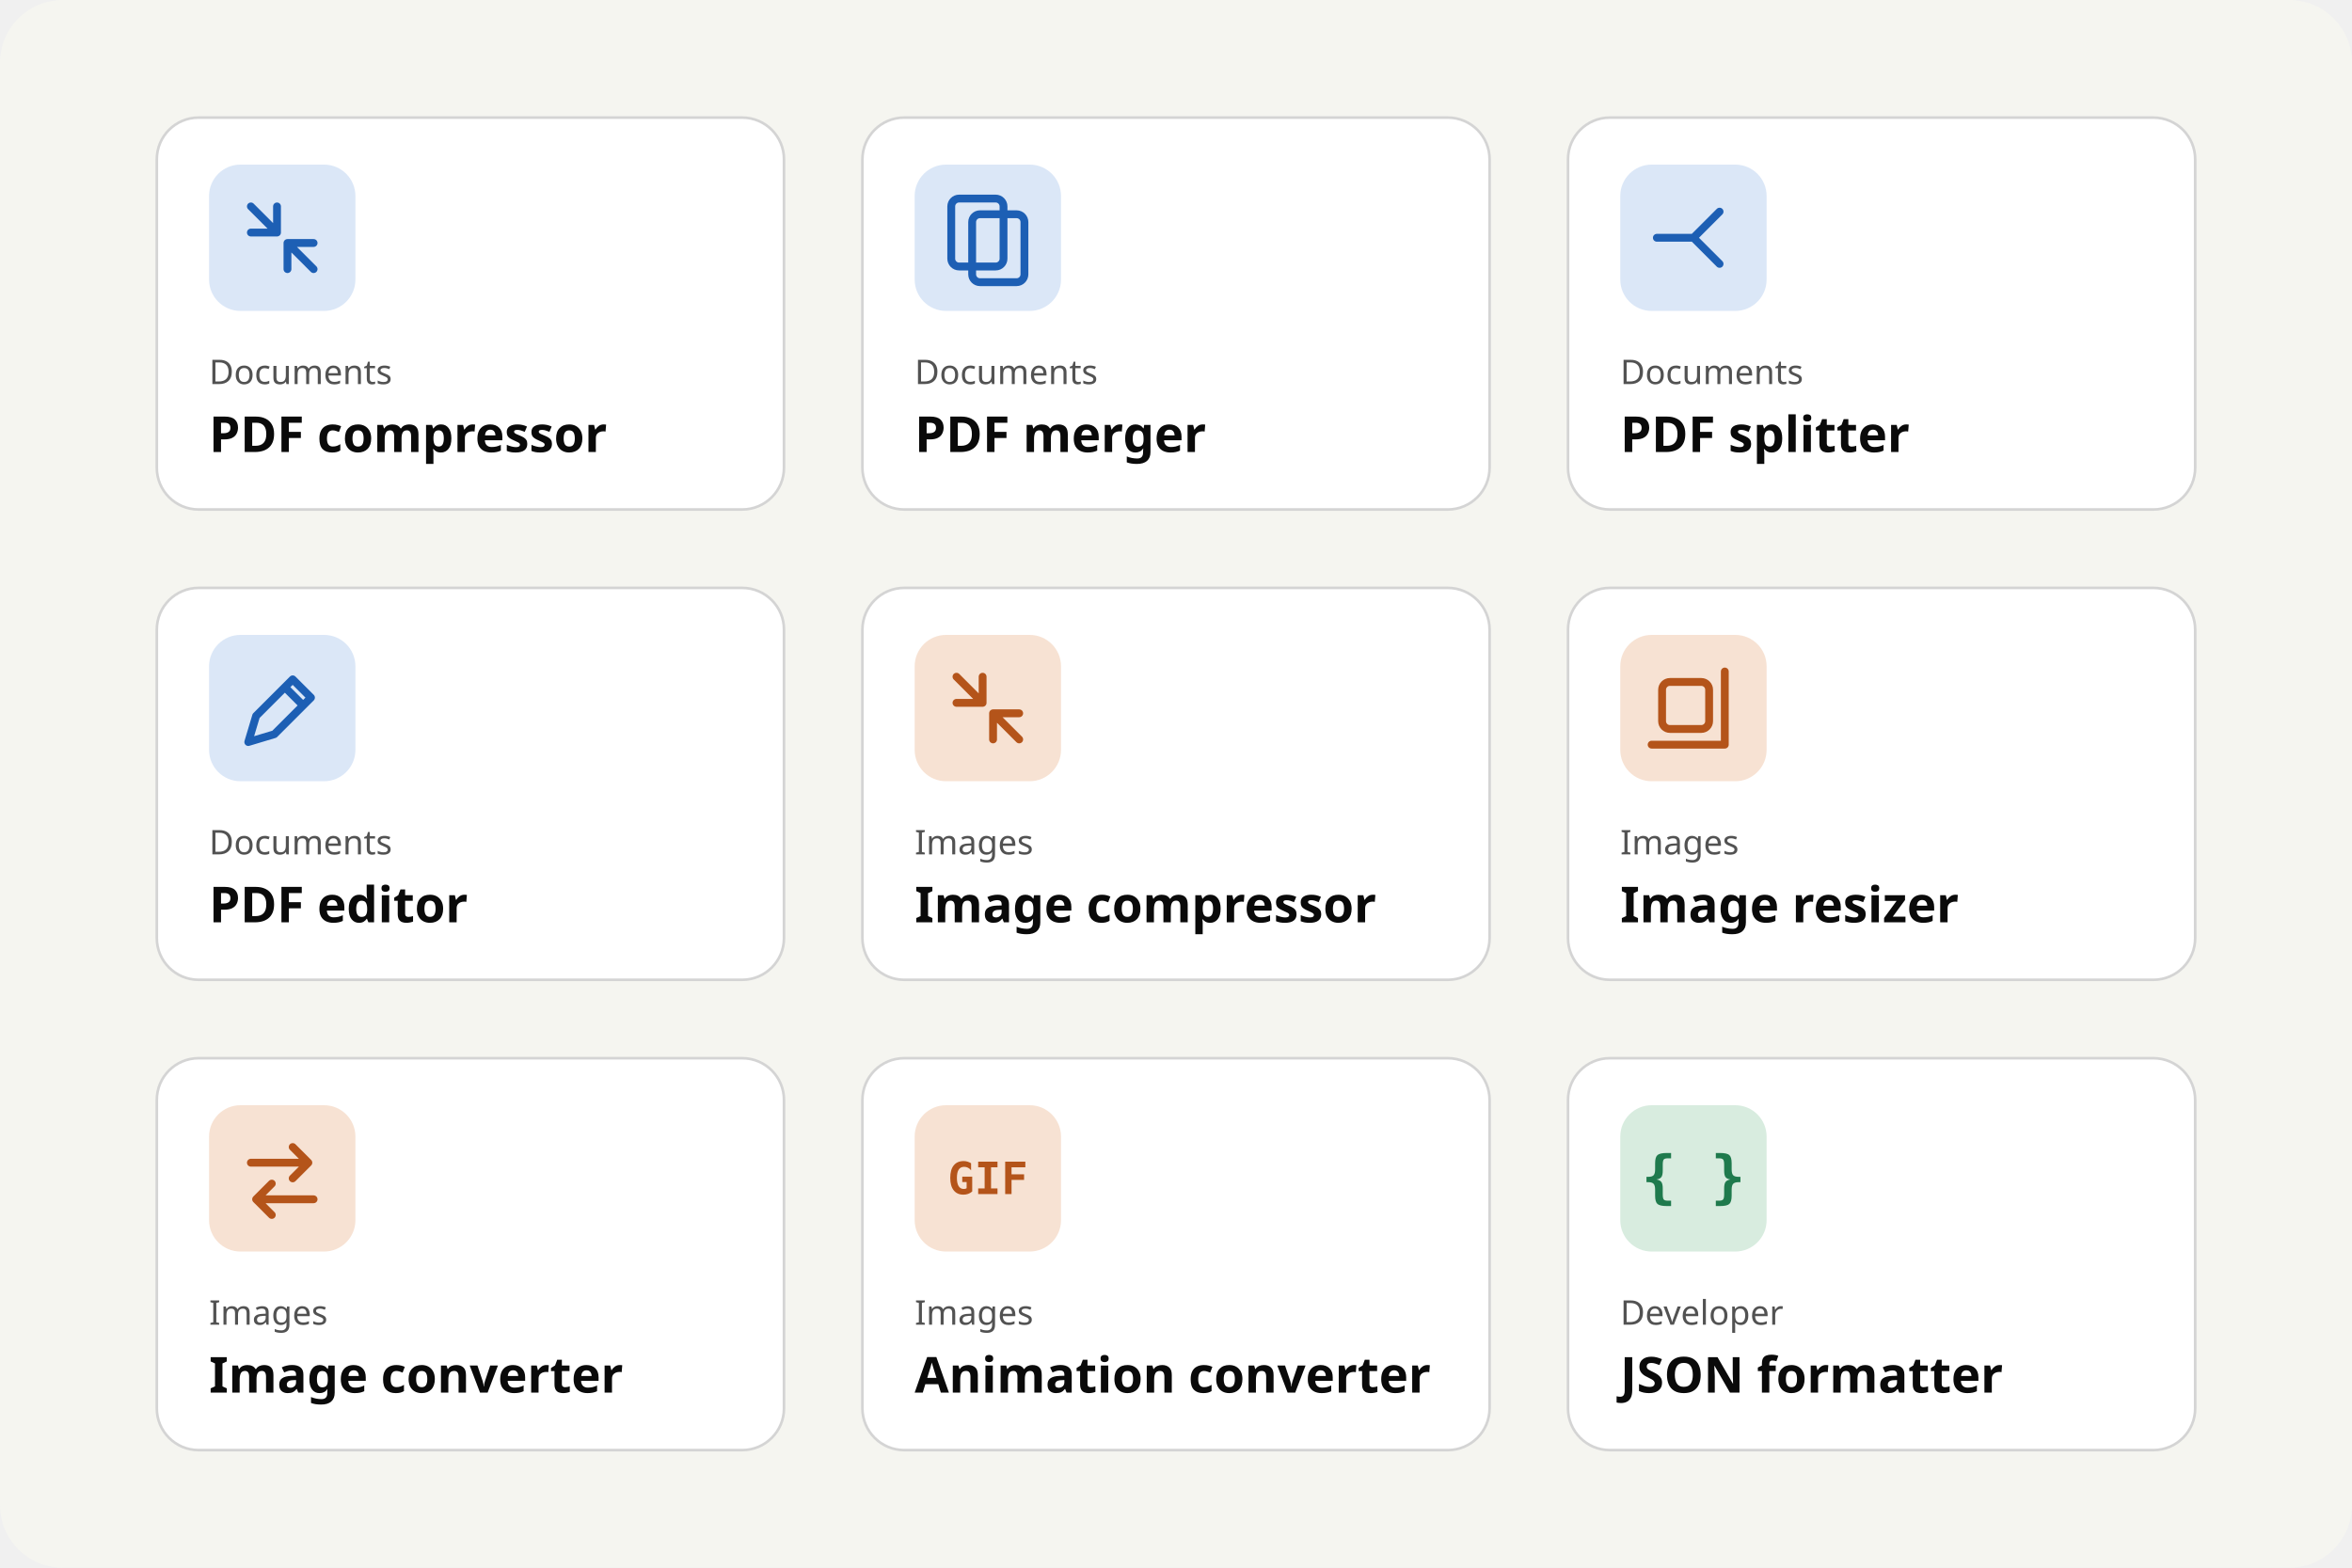
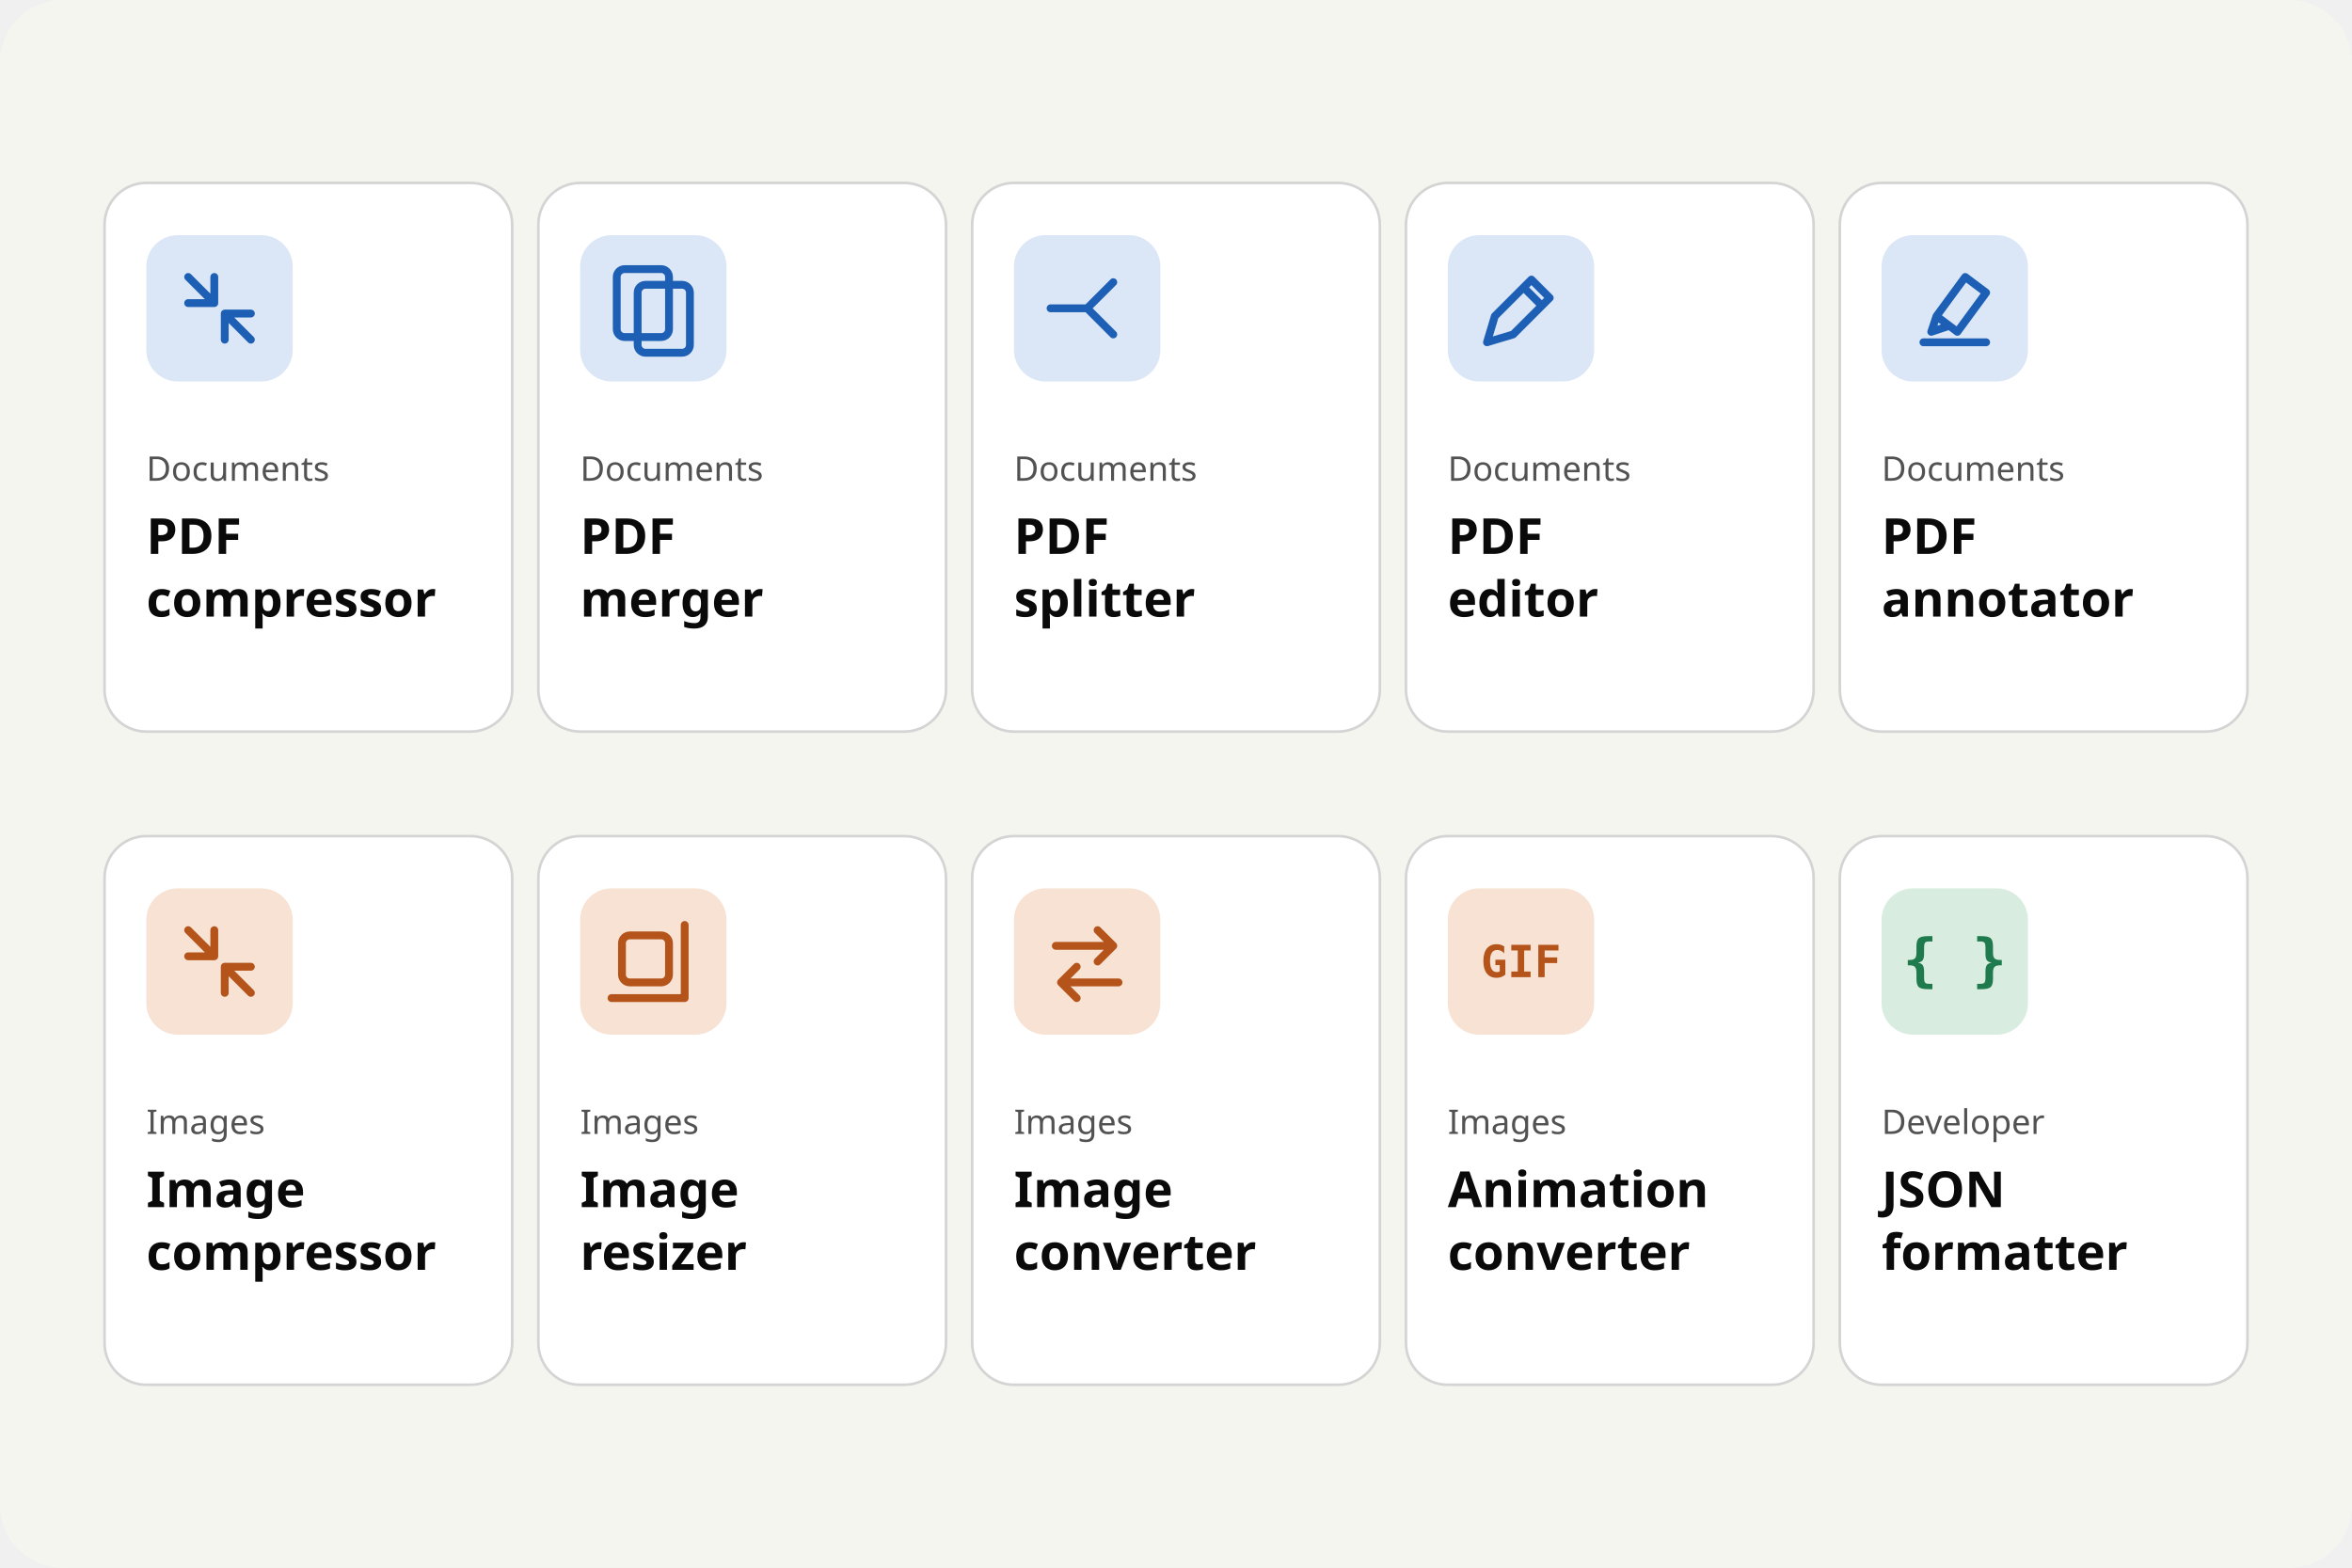
<svg xmlns="http://www.w3.org/2000/svg" viewBox="0 0 900 600" role="img" aria-labelledby="title desc">
  <rect width="900" height="600" rx="24" fill="#f5f5f0" />
-   <rect x="60" y="45" width="240" height="150" rx="16" fill="#fff" stroke="#d4d4d4" />
-   <rect x="80" y="63" width="56" height="56" rx="12" fill="#dbe7f7" />
-   <g transform="translate(108 91)" fill="none" stroke="#1d5fb4" stroke-width="3" stroke-linecap="round" stroke-linejoin="round">
+   <rect x="40" y="70" width="156" height="210" rx="16" fill="#fff" stroke="#d4d4d4" />
+   <rect x="56" y="90" width="56" height="56" rx="12" fill="#dbe7f7" />
+   <g transform="translate(84 118)" fill="none" stroke="#1d5fb4" stroke-width="3" stroke-linecap="round" stroke-linejoin="round">
    <path d="M-12 -12 l10 10 m-10 0 h10 v-10 M12 12 l-10 -10 m10 0 h-10 v10" />
  </g>
-   <text x="80" y="147" font-family="sans-serif" font-size="13" fill="#525252">Documents</text>
-   <text x="80" y="173" font-family="sans-serif" font-size="19" font-weight="600" fill="#0a0a0a">PDF compressor</text>
-   <rect x="330" y="45" width="240" height="150" rx="16" fill="#fff" stroke="#d4d4d4" />
-   <rect x="350" y="63" width="56" height="56" rx="12" fill="#dbe7f7" />
-   <g transform="translate(378 91)" fill="none" stroke="#1d5fb4" stroke-width="3" stroke-linecap="round" stroke-linejoin="round">
+   <text x="56" y="184" font-family="sans-serif" font-size="13" fill="#525252">Documents</text>
+   <text x="56" y="212" font-family="sans-serif" font-size="19" font-weight="600" fill="#0a0a0a">PDF</text>
+   <text x="56" y="236" font-family="sans-serif" font-size="19" font-weight="600" fill="#0a0a0a">compressor</text>
+   <rect x="206" y="70" width="156" height="210" rx="16" fill="#fff" stroke="#d4d4d4" />
+   <rect x="222" y="90" width="56" height="56" rx="12" fill="#dbe7f7" />
+   <g transform="translate(250 118)" fill="none" stroke="#1d5fb4" stroke-width="3" stroke-linecap="round" stroke-linejoin="round">
    <rect x="-14" y="-15" width="20" height="26" rx="3" />
    <rect x="-6" y="-9" width="20" height="26" rx="3" />
  </g>
-   <text x="350" y="147" font-family="sans-serif" font-size="13" fill="#525252">Documents</text>
-   <text x="350" y="173" font-family="sans-serif" font-size="19" font-weight="600" fill="#0a0a0a">PDF merger</text>
-   <rect x="600" y="45" width="240" height="150" rx="16" fill="#fff" stroke="#d4d4d4" />
-   <rect x="620" y="63" width="56" height="56" rx="12" fill="#dbe7f7" />
-   <g transform="translate(648 91)" fill="none" stroke="#1d5fb4" stroke-width="3" stroke-linecap="round" stroke-linejoin="round">
+   <text x="222" y="184" font-family="sans-serif" font-size="13" fill="#525252">Documents</text>
+   <text x="222" y="212" font-family="sans-serif" font-size="19" font-weight="600" fill="#0a0a0a">PDF</text>
+   <text x="222" y="236" font-family="sans-serif" font-size="19" font-weight="600" fill="#0a0a0a">merger</text>
+   <rect x="372" y="70" width="156" height="210" rx="16" fill="#fff" stroke="#d4d4d4" />
+   <rect x="388" y="90" width="56" height="56" rx="12" fill="#dbe7f7" />
+   <g transform="translate(416 118)" fill="none" stroke="#1d5fb4" stroke-width="3" stroke-linecap="round" stroke-linejoin="round">
    <path d="M-14 0 h14 l10 -10 m-10 10 l10 10" />
  </g>
-   <text x="620" y="147" font-family="sans-serif" font-size="13" fill="#525252">Documents</text>
-   <text x="620" y="173" font-family="sans-serif" font-size="19" font-weight="600" fill="#0a0a0a">PDF splitter</text>
-   <rect x="60" y="225" width="240" height="150" rx="16" fill="#fff" stroke="#d4d4d4" />
-   <rect x="80" y="243" width="56" height="56" rx="12" fill="#dbe7f7" />
-   <g transform="translate(108 271)" fill="none" stroke="#1d5fb4" stroke-width="3" stroke-linecap="round" stroke-linejoin="round">
+   <text x="388" y="184" font-family="sans-serif" font-size="13" fill="#525252">Documents</text>
+   <text x="388" y="212" font-family="sans-serif" font-size="19" font-weight="600" fill="#0a0a0a">PDF</text>
+   <text x="388" y="236" font-family="sans-serif" font-size="19" font-weight="600" fill="#0a0a0a">splitter</text>
+   <rect x="538" y="70" width="156" height="210" rx="16" fill="#fff" stroke="#d4d4d4" />
+   <rect x="554" y="90" width="56" height="56" rx="12" fill="#dbe7f7" />
+   <g transform="translate(582 118)" fill="none" stroke="#1d5fb4" stroke-width="3" stroke-linecap="round" stroke-linejoin="round">
    <path d="M-13 13 l3 -10 l14 -14 l7 7 l-14 14 z M1 -8 l7 7" />
  </g>
-   <text x="80" y="327" font-family="sans-serif" font-size="13" fill="#525252">Documents</text>
-   <text x="80" y="353" font-family="sans-serif" font-size="19" font-weight="600" fill="#0a0a0a">PDF editor</text>
-   <rect x="330" y="225" width="240" height="150" rx="16" fill="#fff" stroke="#d4d4d4" />
-   <rect x="350" y="243" width="56" height="56" rx="12" fill="#f7e2d3" />
-   <g transform="translate(378 271)" fill="none" stroke="#b4541a" stroke-width="3" stroke-linecap="round" stroke-linejoin="round">
+   <text x="554" y="184" font-family="sans-serif" font-size="13" fill="#525252">Documents</text>
+   <text x="554" y="212" font-family="sans-serif" font-size="19" font-weight="600" fill="#0a0a0a">PDF</text>
+   <text x="554" y="236" font-family="sans-serif" font-size="19" font-weight="600" fill="#0a0a0a">editor</text>
+   <rect x="704" y="70" width="156" height="210" rx="16" fill="#fff" stroke="#d4d4d4" />
+   <rect x="720" y="90" width="56" height="56" rx="12" fill="#dbe7f7" />
+   <g transform="translate(748 118)" fill="none" stroke="#1d5fb4" stroke-width="3" stroke-linecap="round" stroke-linejoin="round">
+     <path d="M-12 13 h24 M-7 3 l11 -15 l8 6 l-11 15 z M-7 3 l-2 6 l6 -2" />
+   </g>
+   <text x="720" y="184" font-family="sans-serif" font-size="13" fill="#525252">Documents</text>
+   <text x="720" y="212" font-family="sans-serif" font-size="19" font-weight="600" fill="#0a0a0a">PDF</text>
+   <text x="720" y="236" font-family="sans-serif" font-size="19" font-weight="600" fill="#0a0a0a">annotator</text>
+   <rect x="40" y="320" width="156" height="210" rx="16" fill="#fff" stroke="#d4d4d4" />
+   <rect x="56" y="340" width="56" height="56" rx="12" fill="#f7e2d3" />
+   <g transform="translate(84 368)" fill="none" stroke="#b4541a" stroke-width="3" stroke-linecap="round" stroke-linejoin="round">
    <path d="M-12 -12 l10 10 m-10 0 h10 v-10 M12 12 l-10 -10 m10 0 h-10 v10" />
  </g>
-   <text x="350" y="327" font-family="sans-serif" font-size="13" fill="#525252">Images</text>
-   <text x="350" y="353" font-family="sans-serif" font-size="19" font-weight="600" fill="#0a0a0a">Image compressor</text>
-   <rect x="600" y="225" width="240" height="150" rx="16" fill="#fff" stroke="#d4d4d4" />
-   <rect x="620" y="243" width="56" height="56" rx="12" fill="#f7e2d3" />
-   <g transform="translate(648 271)" fill="none" stroke="#b4541a" stroke-width="3" stroke-linecap="round" stroke-linejoin="round">
+   <text x="56" y="434" font-family="sans-serif" font-size="13" fill="#525252">Images</text>
+   <text x="56" y="462" font-family="sans-serif" font-size="19" font-weight="600" fill="#0a0a0a">Image</text>
+   <text x="56" y="486" font-family="sans-serif" font-size="19" font-weight="600" fill="#0a0a0a">compressor</text>
+   <rect x="206" y="320" width="156" height="210" rx="16" fill="#fff" stroke="#d4d4d4" />
+   <rect x="222" y="340" width="56" height="56" rx="12" fill="#f7e2d3" />
+   <g transform="translate(250 368)" fill="none" stroke="#b4541a" stroke-width="3" stroke-linecap="round" stroke-linejoin="round">
    <rect x="-12" y="-10" width="18" height="18" rx="3" />
    <path d="M12 -14 v28 M-16 14 h28" />
  </g>
-   <text x="620" y="327" font-family="sans-serif" font-size="13" fill="#525252">Images</text>
-   <text x="620" y="353" font-family="sans-serif" font-size="19" font-weight="600" fill="#0a0a0a">Image resizer</text>
-   <rect x="60" y="405" width="240" height="150" rx="16" fill="#fff" stroke="#d4d4d4" />
-   <rect x="80" y="423" width="56" height="56" rx="12" fill="#f7e2d3" />
-   <g transform="translate(108 451)" fill="none" stroke="#b4541a" stroke-width="3" stroke-linecap="round" stroke-linejoin="round">
+   <text x="222" y="434" font-family="sans-serif" font-size="13" fill="#525252">Images</text>
+   <text x="222" y="462" font-family="sans-serif" font-size="19" font-weight="600" fill="#0a0a0a">Image</text>
+   <text x="222" y="486" font-family="sans-serif" font-size="19" font-weight="600" fill="#0a0a0a">resizer</text>
+   <rect x="372" y="320" width="156" height="210" rx="16" fill="#fff" stroke="#d4d4d4" />
+   <rect x="388" y="340" width="56" height="56" rx="12" fill="#f7e2d3" />
+   <g transform="translate(416 368)" fill="none" stroke="#b4541a" stroke-width="3" stroke-linecap="round" stroke-linejoin="round">
    <path d="M-12 -6 h22 l-6 -6 m6 6 l-6 6 M12 8 h-22 l6 -6 m-6 6 l6 6" />
  </g>
-   <text x="80" y="507" font-family="sans-serif" font-size="13" fill="#525252">Images</text>
-   <text x="80" y="533" font-family="sans-serif" font-size="19" font-weight="600" fill="#0a0a0a">Image converter</text>
-   <rect x="330" y="405" width="240" height="150" rx="16" fill="#fff" stroke="#d4d4d4" />
-   <rect x="350" y="423" width="56" height="56" rx="12" fill="#f7e2d3" />
-   <text x="378" y="457" font-family="monospace" font-size="17" font-weight="700" fill="#b4541a" text-anchor="middle">GIF</text>
-   <text x="350" y="507" font-family="sans-serif" font-size="13" fill="#525252">Images</text>
-   <text x="350" y="533" font-family="sans-serif" font-size="19" font-weight="600" fill="#0a0a0a">Animation converter</text>
-   <rect x="600" y="405" width="240" height="150" rx="16" fill="#fff" stroke="#d4d4d4" />
-   <rect x="620" y="423" width="56" height="56" rx="12" fill="#d8ecdf" />
-   <text x="648" y="458" font-family="monospace" font-size="22" font-weight="700" fill="#1f7a4d" text-anchor="middle">{ }</text>
-   <text x="620" y="507" font-family="sans-serif" font-size="13" fill="#525252">Developer</text>
-   <text x="620" y="533" font-family="sans-serif" font-size="19" font-weight="600" fill="#0a0a0a">JSON formatter</text>
+   <text x="388" y="434" font-family="sans-serif" font-size="13" fill="#525252">Images</text>
+   <text x="388" y="462" font-family="sans-serif" font-size="19" font-weight="600" fill="#0a0a0a">Image</text>
+   <text x="388" y="486" font-family="sans-serif" font-size="19" font-weight="600" fill="#0a0a0a">converter</text>
+   <rect x="538" y="320" width="156" height="210" rx="16" fill="#fff" stroke="#d4d4d4" />
+   <rect x="554" y="340" width="56" height="56" rx="12" fill="#f7e2d3" />
+   <text x="582" y="374" font-family="monospace" font-size="17" font-weight="700" fill="#b4541a" text-anchor="middle">GIF</text>
+   <text x="554" y="434" font-family="sans-serif" font-size="13" fill="#525252">Images</text>
+   <text x="554" y="462" font-family="sans-serif" font-size="19" font-weight="600" fill="#0a0a0a">Animation</text>
+   <text x="554" y="486" font-family="sans-serif" font-size="19" font-weight="600" fill="#0a0a0a">converter</text>
+   <rect x="704" y="320" width="156" height="210" rx="16" fill="#fff" stroke="#d4d4d4" />
+   <rect x="720" y="340" width="56" height="56" rx="12" fill="#d8ecdf" />
+   <text x="748" y="375" font-family="monospace" font-size="22" font-weight="700" fill="#1f7a4d" text-anchor="middle">{ }</text>
+   <text x="720" y="434" font-family="sans-serif" font-size="13" fill="#525252">Developer</text>
+   <text x="720" y="462" font-family="sans-serif" font-size="19" font-weight="600" fill="#0a0a0a">JSON</text>
+   <text x="720" y="486" font-family="sans-serif" font-size="19" font-weight="600" fill="#0a0a0a">formatter</text>
</svg>
